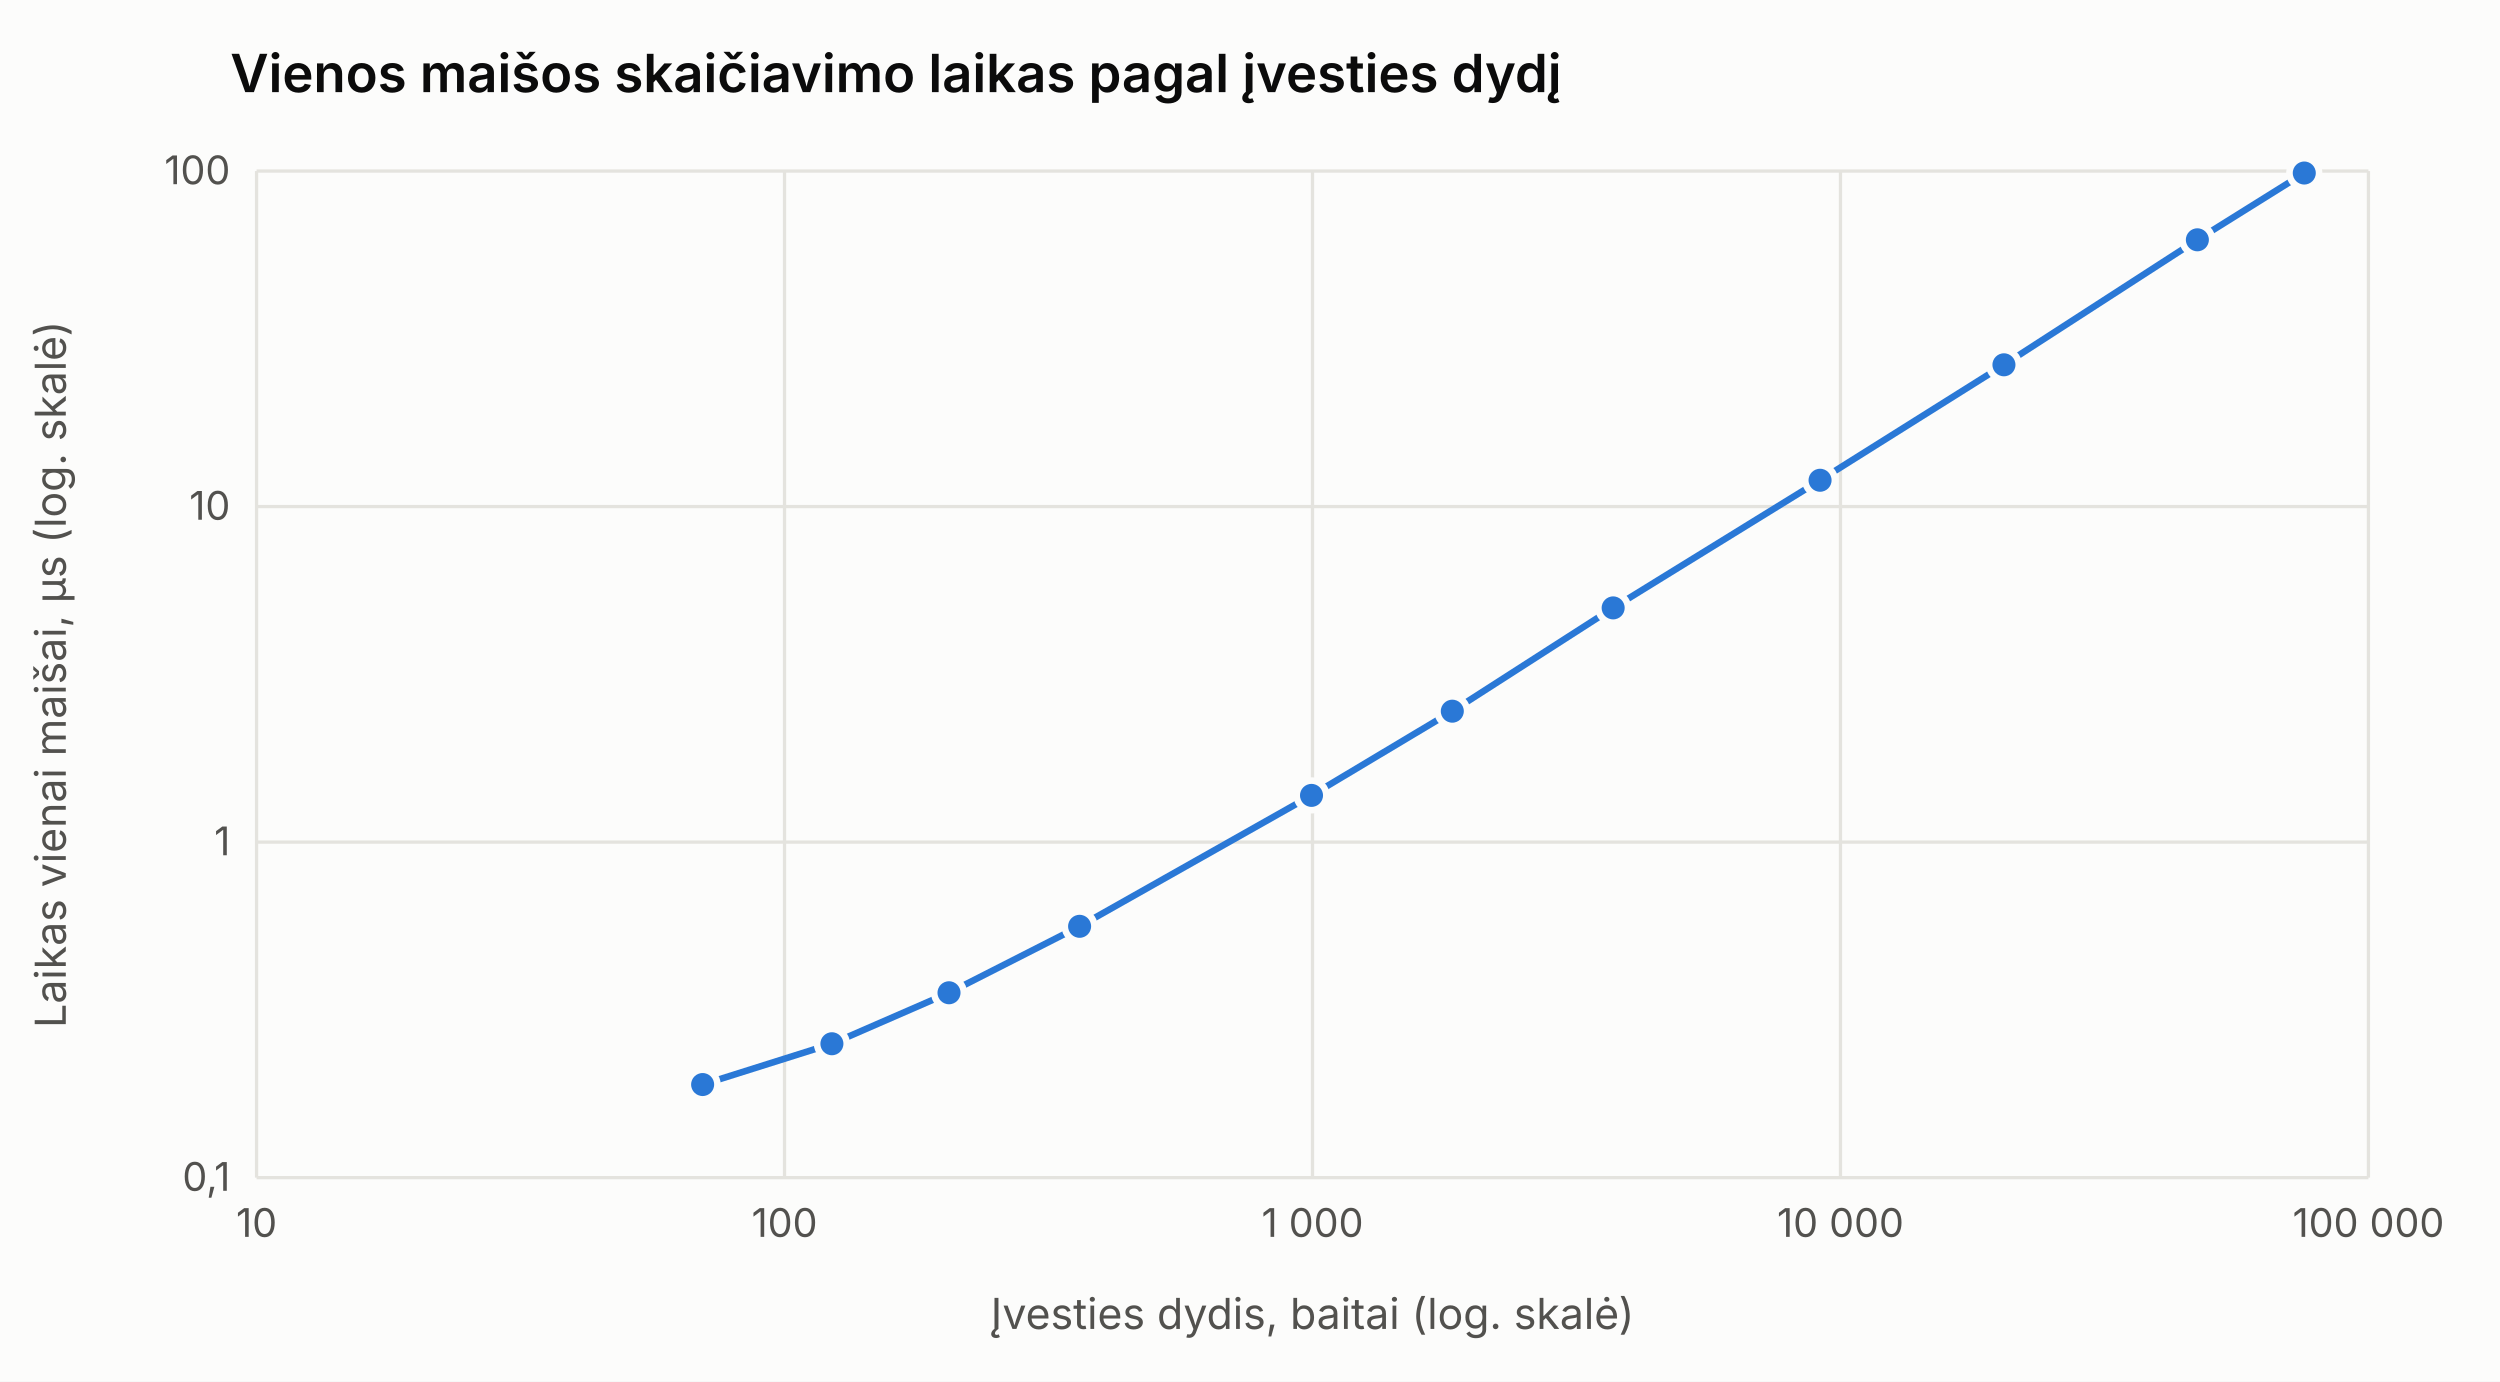
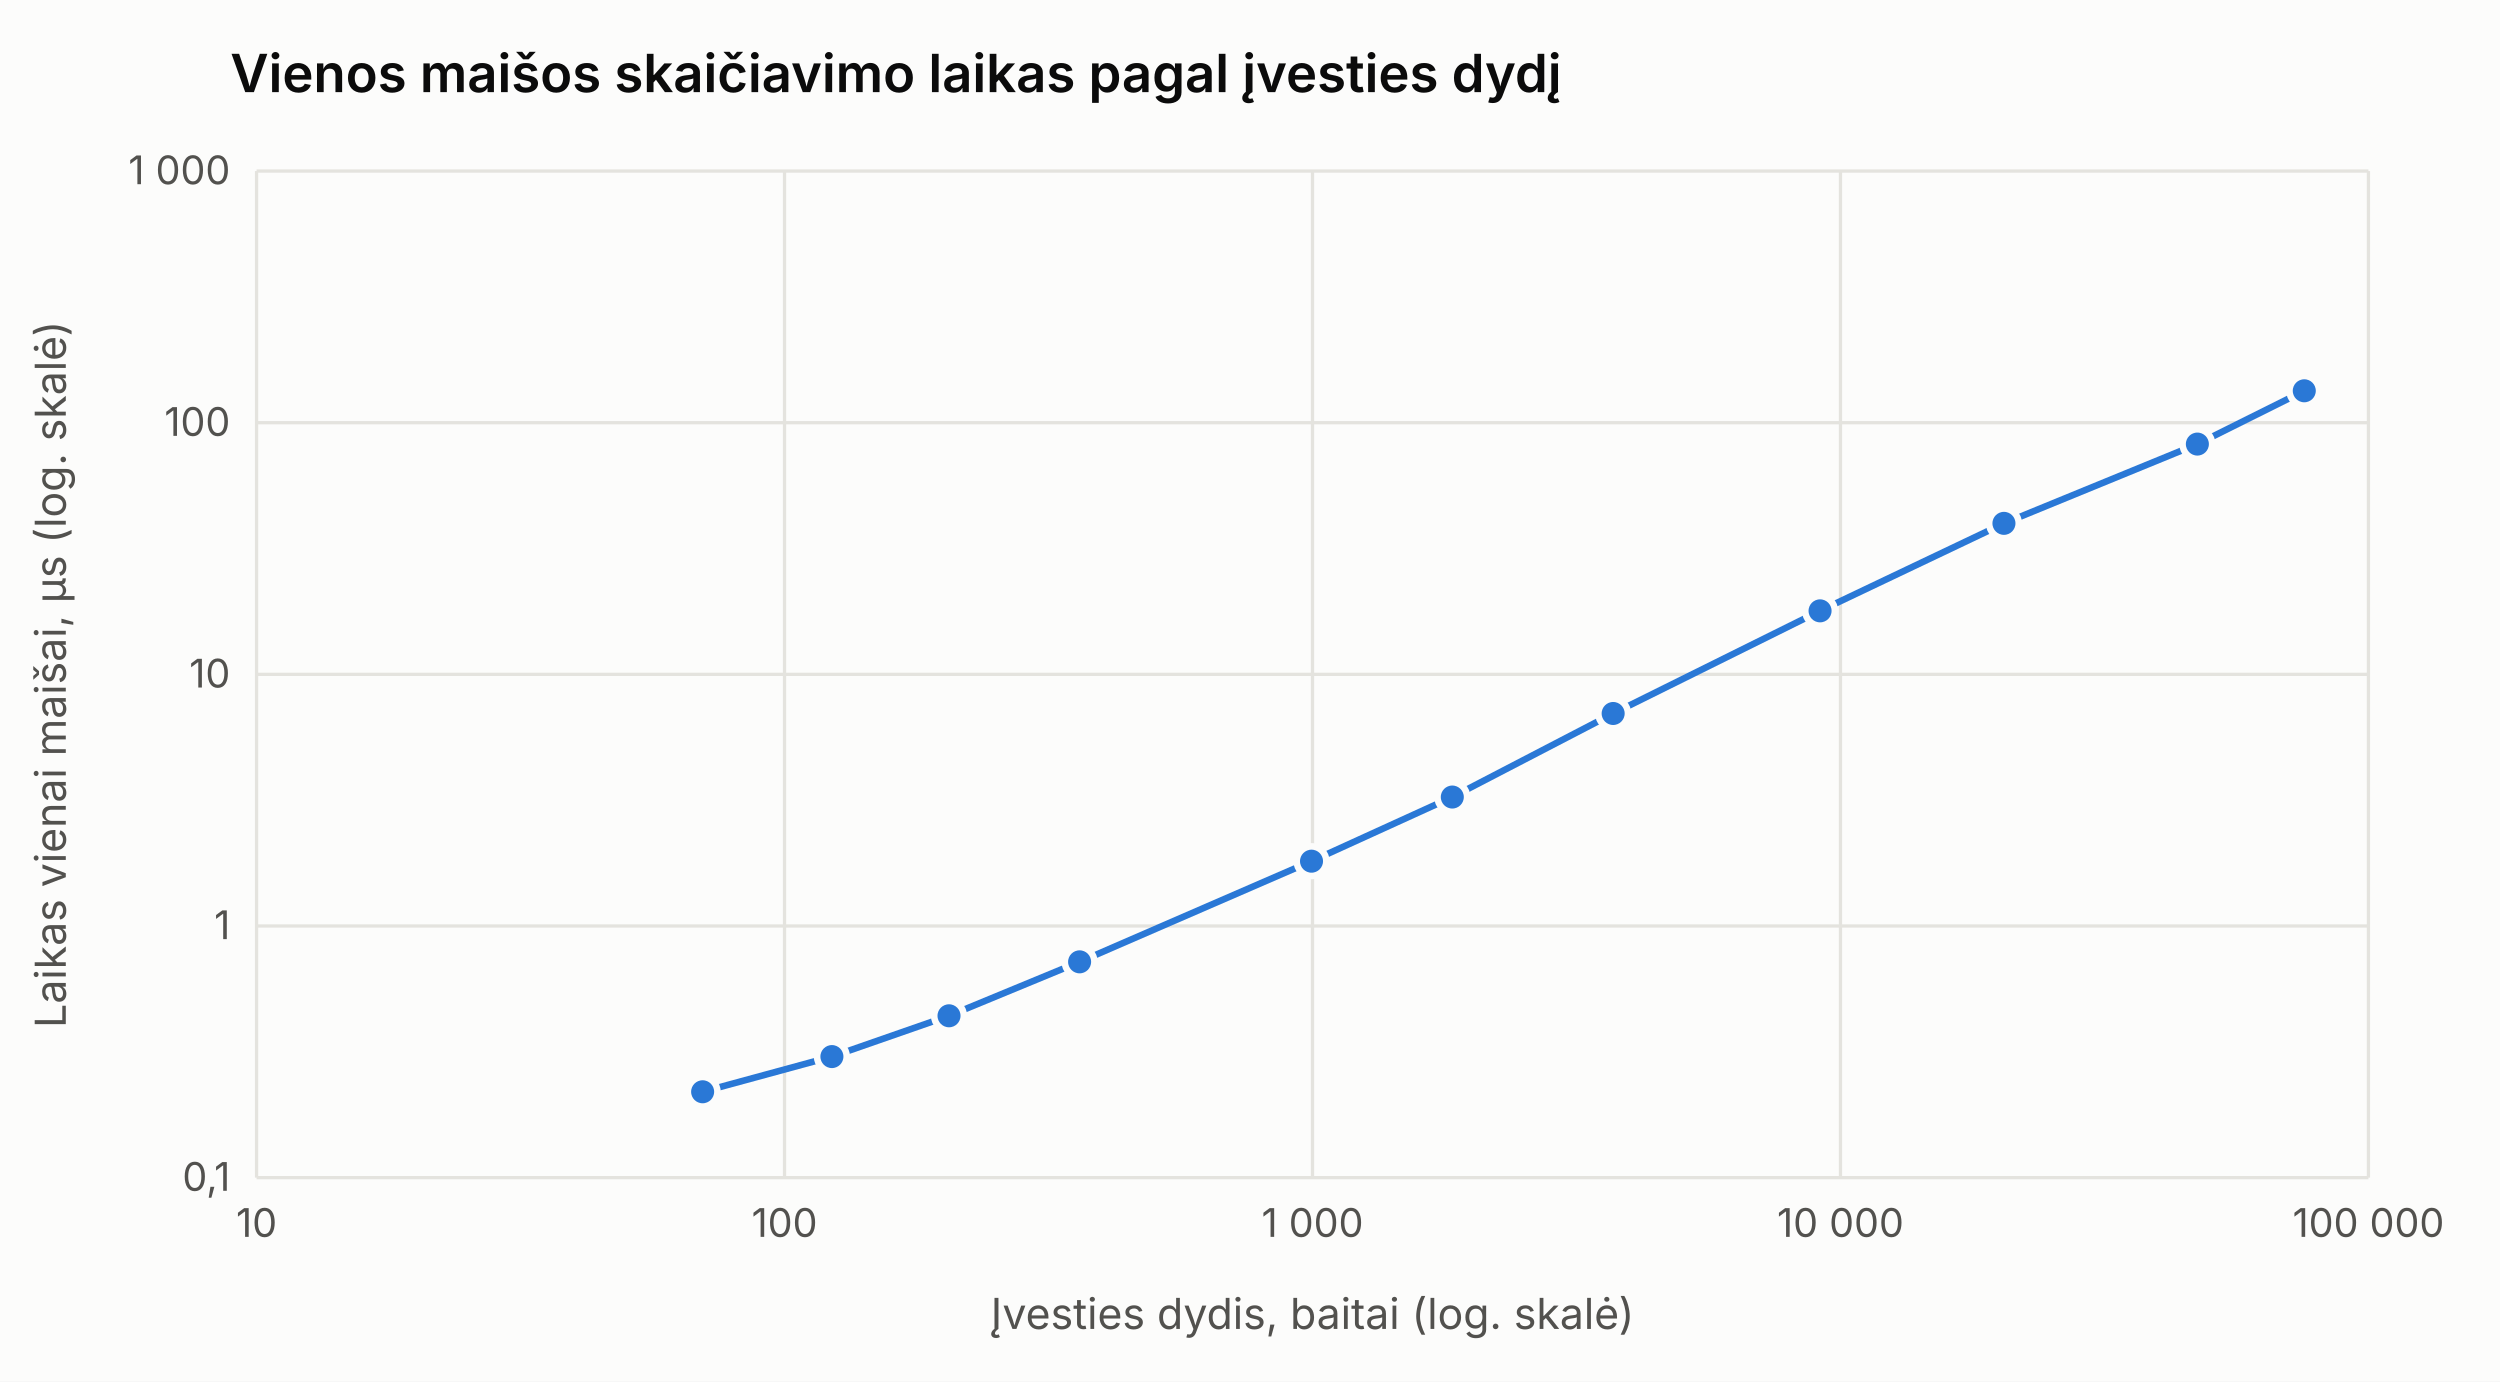
<svg xmlns="http://www.w3.org/2000/svg" width="760" height="420" viewBox="0 0 760 420" role="img" aria-label="Vienos maišos skaičiavimo laikas pagal įvesties dydį">
  <style>text{font-family:system-ui,-apple-system,'Segoe UI',sans-serif} .bg{fill:#fcfcfb} .t{fill:#0b0b0b} .t2{fill:#52514e} .grid{stroke:#e4e3de} .axis,.ref{stroke:#52514e} .fs{fill:#2a78d6} .ss{stroke:#2a78d6} .ring{stroke:#fcfcfb} @media (prefers-color-scheme: dark){.bg{fill:#1a1a19} .t{fill:#ffffff} .t2{fill:#c3c2b7} .grid{stroke:#353533} .axis,.ref{stroke:#c3c2b7} .fs{fill:#3987e5} .ss{stroke:#3987e5} .ring{stroke:#1a1a19}}</style>
  <rect class="bg" fill="#fcfcfb" width="760" height="420" />
  <text class="t" x="70" y="28" font-size="16" font-weight="600">Vienos maišos skaičiavimo laikas pagal įvesties dydį</text>
  <line class="grid" stroke="#e4e3de" x1="78.0" y1="52" x2="78.0" y2="358" />
  <text class="t2" x="78.0" y="376" font-size="12" text-anchor="middle">10</text>
  <line class="grid" stroke="#e4e3de" x1="238.5" y1="52" x2="238.5" y2="358" />
  <text class="t2" x="238.5" y="376" font-size="12" text-anchor="middle">100</text>
  <line class="grid" stroke="#e4e3de" x1="399.0" y1="52" x2="399.0" y2="358" />
  <text class="t2" x="399.0" y="376" font-size="12" text-anchor="middle">1 000</text>
  <line class="grid" stroke="#e4e3de" x1="559.5" y1="52" x2="559.5" y2="358" />
  <text class="t2" x="559.5" y="376" font-size="12" text-anchor="middle">10 000</text>
  <line class="grid" stroke="#e4e3de" x1="720.0" y1="52" x2="720.0" y2="358" />
  <text class="t2" x="720.0" y="376" font-size="12" text-anchor="middle">100 000</text>
  <line class="grid" stroke="#e4e3de" x1="78" y1="358.0" x2="720" y2="358.0" />
  <text class="t2" x="70" y="362.0" font-size="12" text-anchor="end">0,1</text>
-   <line class="grid" stroke="#e4e3de" x1="78" y1="256.0" x2="720" y2="256.0" />
-   <text class="t2" x="70" y="260.0" font-size="12" text-anchor="end">1</text>
-   <line class="grid" stroke="#e4e3de" x1="78" y1="154.0" x2="720" y2="154.0" />
-   <text class="t2" x="70" y="158.0" font-size="12" text-anchor="end">10</text>
+   <line class="grid" stroke="#e4e3de" x1="78" y1="281.5" x2="720" y2="281.5" />
+   <text class="t2" x="70" y="285.5" font-size="12" text-anchor="end">1</text>
+   <line class="grid" stroke="#e4e3de" x1="78" y1="205.0" x2="720" y2="205.0" />
+   <text class="t2" x="70" y="209.0" font-size="12" text-anchor="end">10</text>
+   <line class="grid" stroke="#e4e3de" x1="78" y1="128.5" x2="720" y2="128.5" />
+   <text class="t2" x="70" y="132.5" font-size="12" text-anchor="end">100</text>
  <line class="grid" stroke="#e4e3de" x1="78" y1="52.0" x2="720" y2="52.0" />
-   <text class="t2" x="70" y="56.0" font-size="12" text-anchor="end">100</text>
+   <text class="t2" x="70" y="56.0" font-size="12" text-anchor="end">1 000</text>
  <text class="t2" x="399.0" y="404" font-size="13" text-anchor="middle">Įvesties dydis, baitai (log. skalė)</text>
  <text class="t2" transform="translate(20 205.0) rotate(-90)" font-size="13" text-anchor="middle">Laikas vienai maišai, µs (log. skalė)</text>
-   <path class="ss" stroke="#2a78d6" fill="none" stroke-width="2" stroke-linejoin="round" d="M213.6,329.7 L252.9,317.3 L288.5,301.8 L328.2,281.6 L398.7,241.8 L441.5,216.2 L490.4,184.8 L553.3,146.0 L609.2,110.9 L668.0,72.9 L700.5,52.6" />
-   <circle class="fs ring" fill="#2a78d6" stroke="#fcfcfb" stroke-width="2" cx="213.6" cy="329.7" r="4.5" />
-   <circle class="fs ring" fill="#2a78d6" stroke="#fcfcfb" stroke-width="2" cx="252.9" cy="317.3" r="4.5" />
-   <circle class="fs ring" fill="#2a78d6" stroke="#fcfcfb" stroke-width="2" cx="288.5" cy="301.8" r="4.5" />
-   <circle class="fs ring" fill="#2a78d6" stroke="#fcfcfb" stroke-width="2" cx="328.2" cy="281.6" r="4.5" />
-   <circle class="fs ring" fill="#2a78d6" stroke="#fcfcfb" stroke-width="2" cx="398.7" cy="241.8" r="4.5" />
-   <circle class="fs ring" fill="#2a78d6" stroke="#fcfcfb" stroke-width="2" cx="441.5" cy="216.2" r="4.5" />
-   <circle class="fs ring" fill="#2a78d6" stroke="#fcfcfb" stroke-width="2" cx="490.4" cy="184.8" r="4.5" />
-   <circle class="fs ring" fill="#2a78d6" stroke="#fcfcfb" stroke-width="2" cx="553.3" cy="146.0" r="4.5" />
-   <circle class="fs ring" fill="#2a78d6" stroke="#fcfcfb" stroke-width="2" cx="609.2" cy="110.9" r="4.5" />
-   <circle class="fs ring" fill="#2a78d6" stroke="#fcfcfb" stroke-width="2" cx="668.0" cy="72.9" r="4.5" />
-   <circle class="fs ring" fill="#2a78d6" stroke="#fcfcfb" stroke-width="2" cx="700.5" cy="52.6" r="4.5" />
+   <path class="ss" stroke="#2a78d6" fill="none" stroke-width="2" stroke-linejoin="round" d="M213.6,331.9 L252.9,321.2 L288.5,308.8 L328.2,292.4 L398.7,261.8 L441.5,242.3 L490.4,216.9 L553.3,185.7 L609.2,159.1 L668.0,135.0 L700.5,118.8" />
+   <circle class="fs ring" fill="#2a78d6" stroke="#fcfcfb" stroke-width="2" cx="213.6" cy="331.9" r="4.5" />
+   <circle class="fs ring" fill="#2a78d6" stroke="#fcfcfb" stroke-width="2" cx="252.9" cy="321.2" r="4.5" />
+   <circle class="fs ring" fill="#2a78d6" stroke="#fcfcfb" stroke-width="2" cx="288.5" cy="308.8" r="4.5" />
+   <circle class="fs ring" fill="#2a78d6" stroke="#fcfcfb" stroke-width="2" cx="328.2" cy="292.4" r="4.5" />
+   <circle class="fs ring" fill="#2a78d6" stroke="#fcfcfb" stroke-width="2" cx="398.7" cy="261.8" r="4.5" />
+   <circle class="fs ring" fill="#2a78d6" stroke="#fcfcfb" stroke-width="2" cx="441.5" cy="242.3" r="4.5" />
+   <circle class="fs ring" fill="#2a78d6" stroke="#fcfcfb" stroke-width="2" cx="490.4" cy="216.9" r="4.5" />
+   <circle class="fs ring" fill="#2a78d6" stroke="#fcfcfb" stroke-width="2" cx="553.3" cy="185.7" r="4.5" />
+   <circle class="fs ring" fill="#2a78d6" stroke="#fcfcfb" stroke-width="2" cx="609.2" cy="159.1" r="4.5" />
+   <circle class="fs ring" fill="#2a78d6" stroke="#fcfcfb" stroke-width="2" cx="668.0" cy="135.0" r="4.5" />
+   <circle class="fs ring" fill="#2a78d6" stroke="#fcfcfb" stroke-width="2" cx="700.5" cy="118.8" r="4.5" />
</svg>
